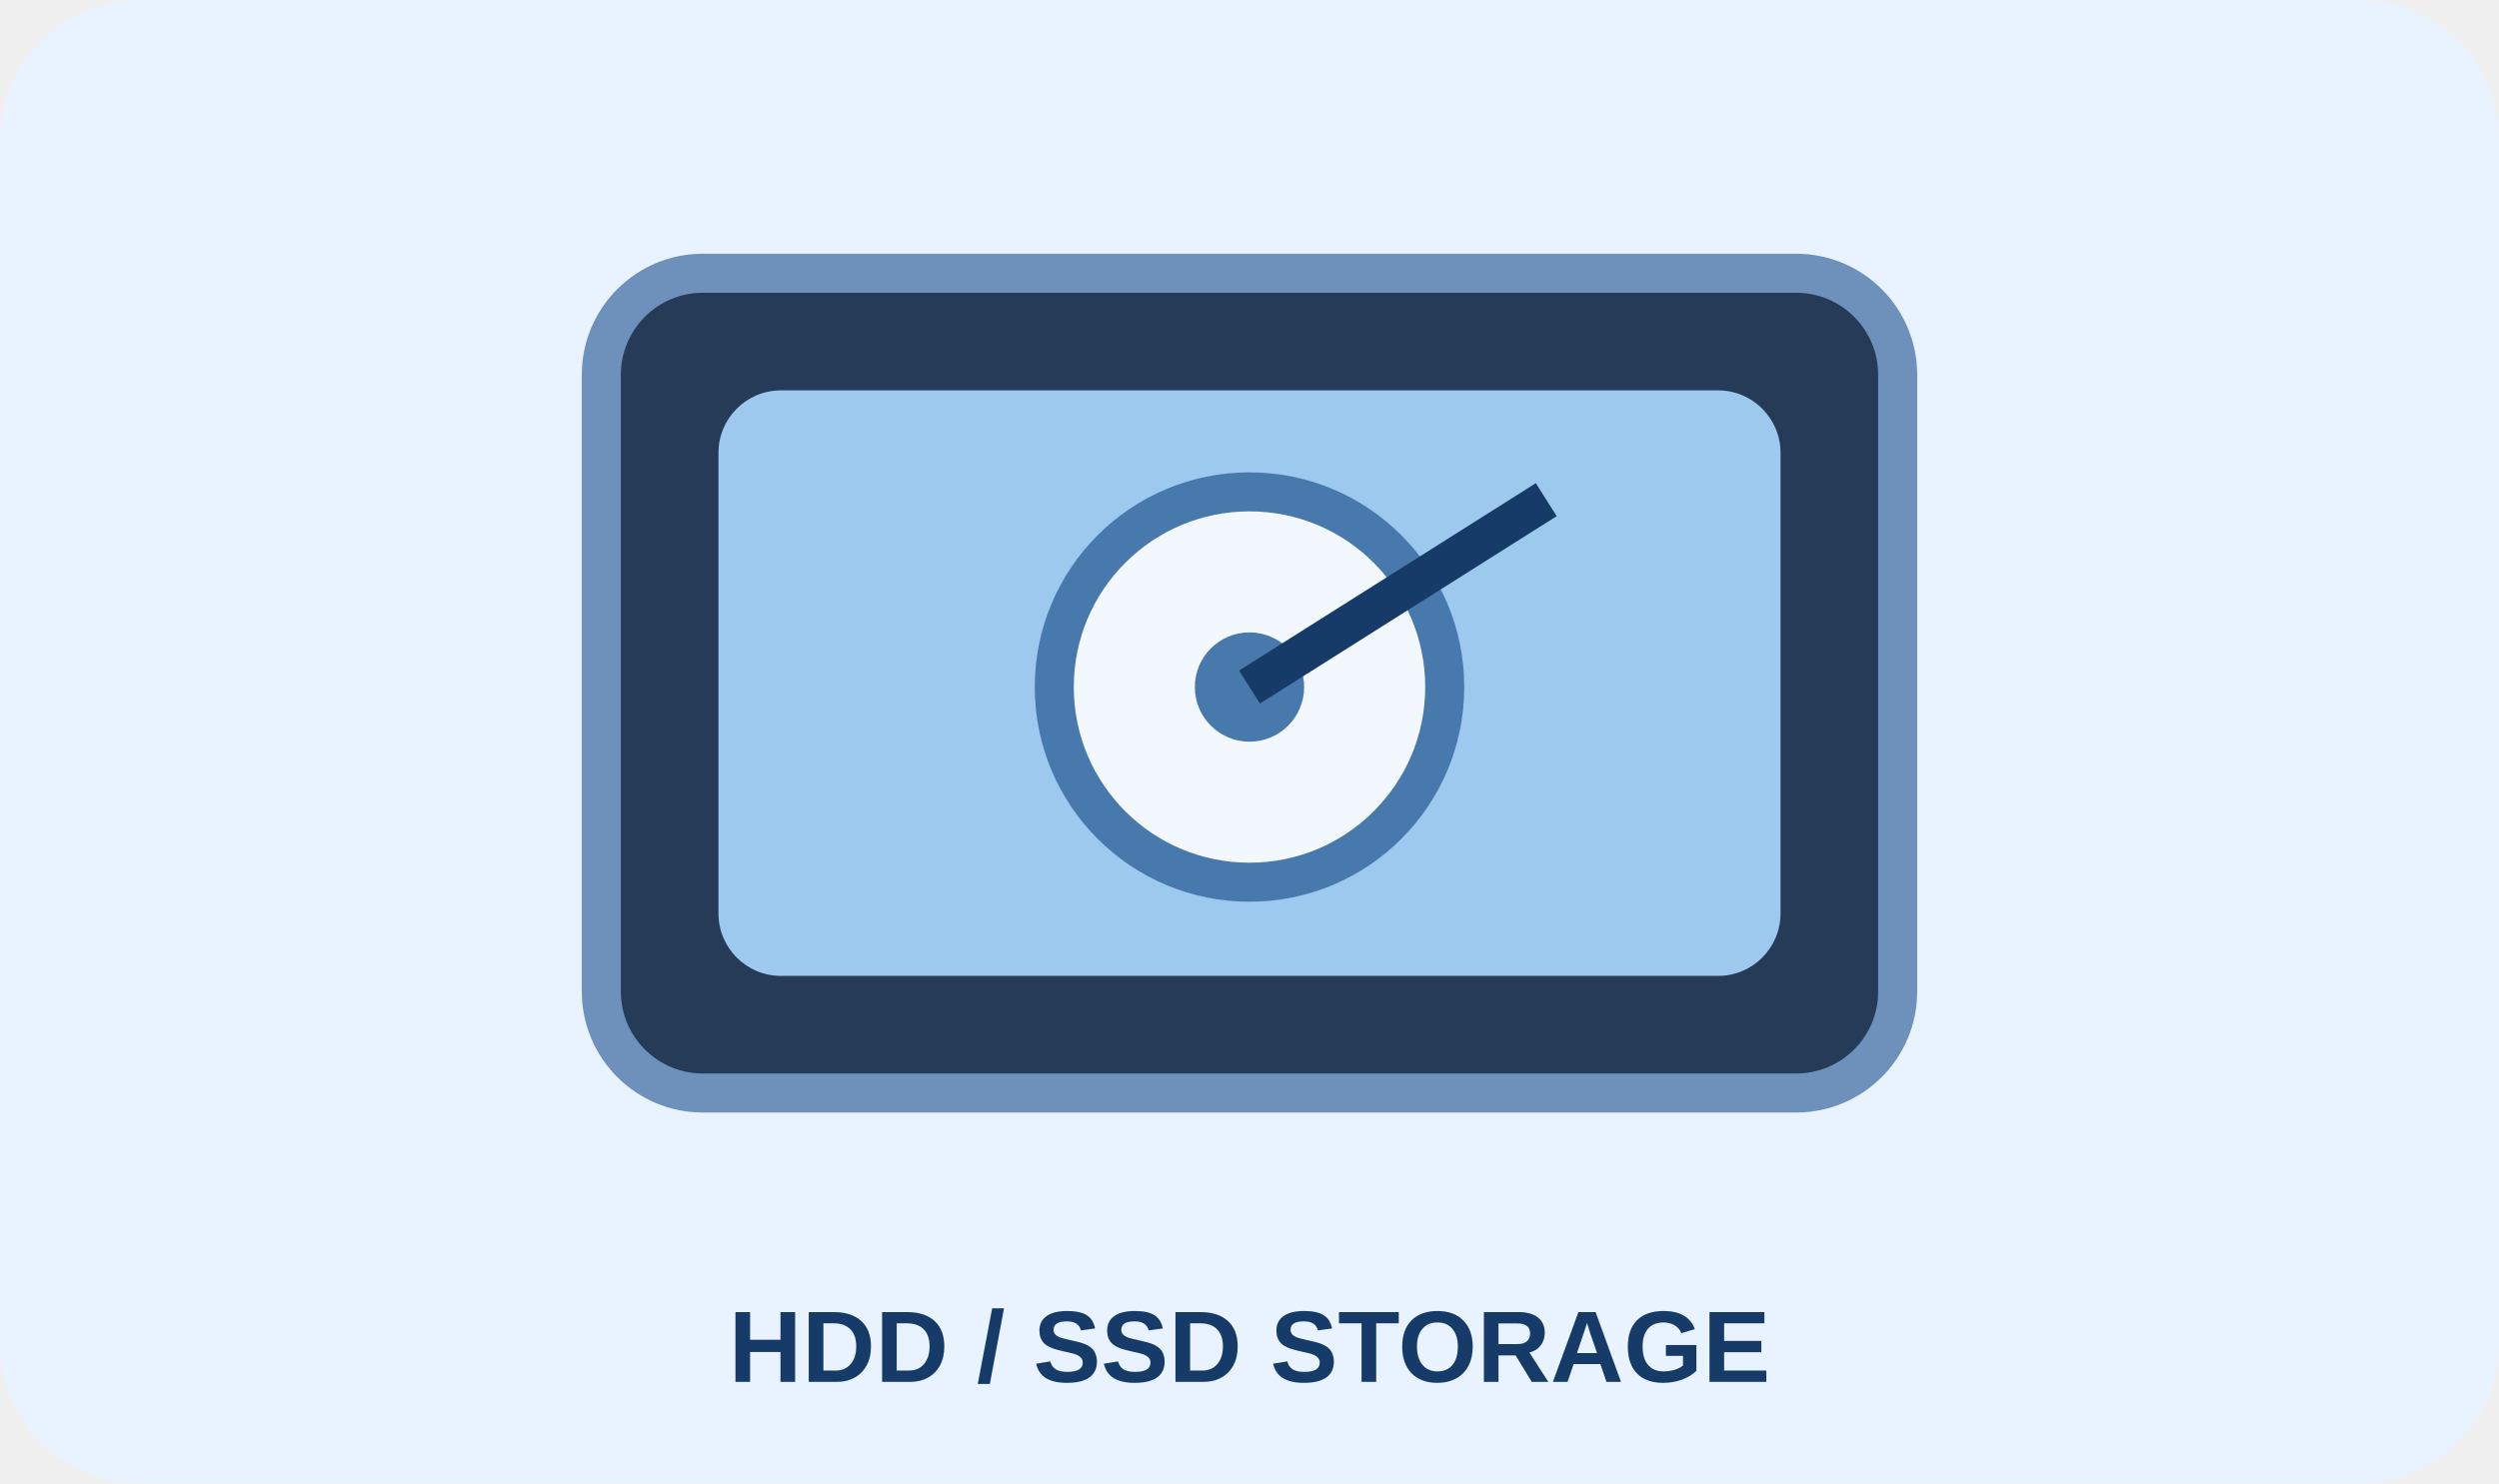
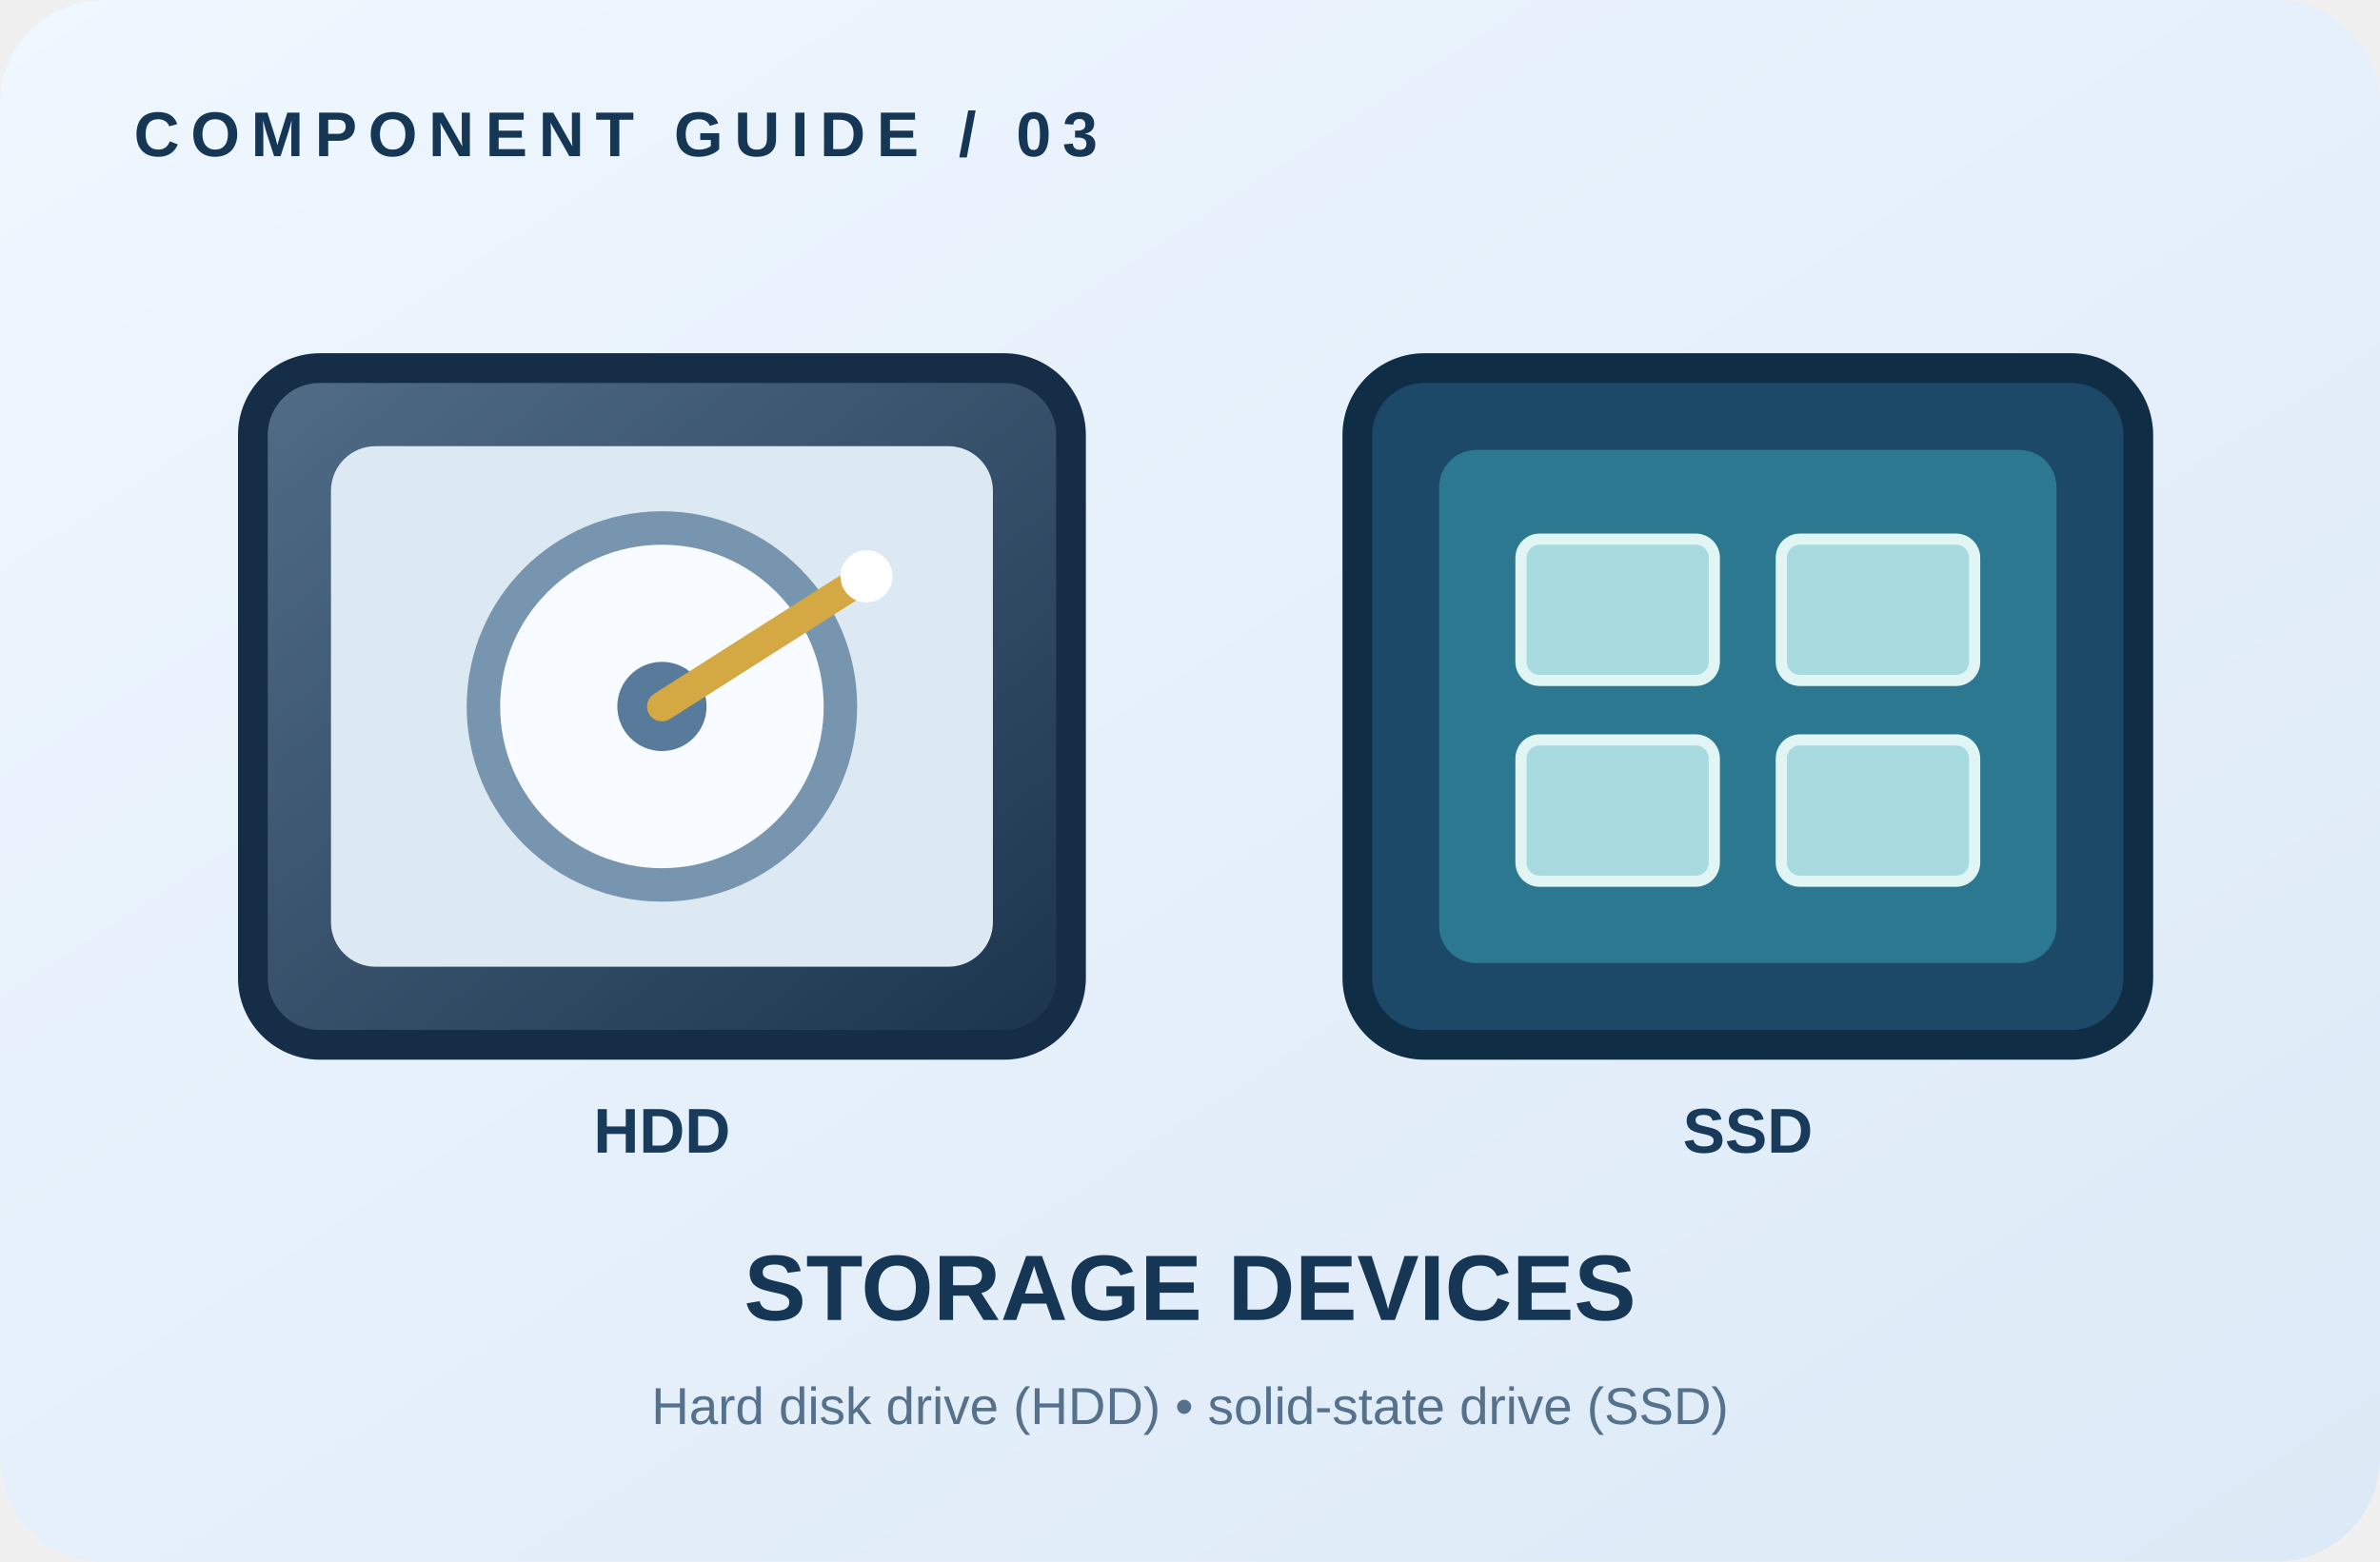
- <svg xmlns="http://www.w3.org/2000/svg" viewBox="0 0 320 190">
-   <rect width="320" height="190" rx="18" fill="#e9f3ff" />
-   <rect x="77" y="35" width="166" height="105" rx="13" fill="#263b58" stroke="#6d91bb" stroke-width="5" />
-   <rect x="92" y="50" width="136" height="75" rx="8" fill="#9ec9ef" />
-   <circle cx="160" cy="88" r="25" fill="#f3f8ff" stroke="#4879ac" stroke-width="5" />
-   <circle cx="160" cy="88" r="7" fill="#4879ac" />
-   <path d="M160 88l38-24" stroke="#173b68" stroke-width="5" />
-   <text x="160" y="177" font-family="Arial" font-size="13" font-weight="bold" fill="#173b68" text-anchor="middle">HDD / SSD STORAGE</text>
+ <svg xmlns="http://www.w3.org/2000/svg" viewBox="0 0 640 420" role="img" aria-labelledby="t d">
+   <defs>
+     <linearGradient id="bg" x2="1" y2="1">
+       <stop stop-color="#eff7ff" />
+       <stop offset="1" stop-color="#dce9f6" />
+     </linearGradient>
+     <linearGradient id="case" x2="1" y2="1">
+       <stop stop-color="#526d88" />
+       <stop offset="1" stop-color="#1b344e" />
+     </linearGradient>
+   </defs>
+   <rect width="640" height="420" rx="28" fill="url(#bg)" />
+   <g transform="translate(320 190)">
+     <g transform="translate(-142 0)">
+       <rect x="-110" y="-91" width="220" height="182" rx="18" fill="url(#case)" stroke="#152d47" stroke-width="8" />
+       <rect x="-89" y="-70" width="178" height="140" rx="12" fill="#dce9f3" />
+       <circle r="48" fill="#f8fbff" stroke="#7895af" stroke-width="9" />
+       <circle r="12" fill="#597b9b" />
+       <path d="M0 0l55-35" stroke="#d4a943" stroke-width="8" stroke-linecap="round" />
+       <circle cx="55" cy="-35" r="7" fill="#fff" />
+       <text x="0" y="120" text-anchor="middle" font-family="Arial" font-size="17" font-weight="700" fill="#183b5b">HDD</text>
+     </g>
+     <g transform="translate(150 0)">
+       <rect x="-105" y="-91" width="210" height="182" rx="18" fill="#1c4967" stroke="#102d46" stroke-width="8" />
+       <rect x="-83" y="-69" width="166" height="138" rx="10" fill="#2c7891" />
+       <g fill="#a7dbe0" stroke="#e1f5f4" stroke-width="3">
+         <rect x="-61" y="-45" width="52" height="38" rx="5" />
+         <rect x="9" y="-45" width="52" height="38" rx="5" />
+         <rect x="-61" y="9" width="52" height="38" rx="5" />
+         <rect x="9" y="9" width="52" height="38" rx="5" />
+       </g>
+       <text x="0" y="120" text-anchor="middle" font-family="Arial" font-size="17" font-weight="700" fill="#183b5b">SSD</text>
+     </g>
+   </g>
+   <g font-family="Arial,sans-serif" fill="#153654">
+     <text x="36" y="42" font-size="17" font-weight="700" letter-spacing="3">COMPONENT GUIDE  /  03</text>
+     <text x="320" y="355" text-anchor="middle" font-size="25" font-weight="700">STORAGE DEVICES</text>
+     <text x="320" y="383" text-anchor="middle" font-size="14" fill="#55718c">Hard disk drive (HDD) • solid-state drive (SSD)</text>
+   </g>
</svg>
